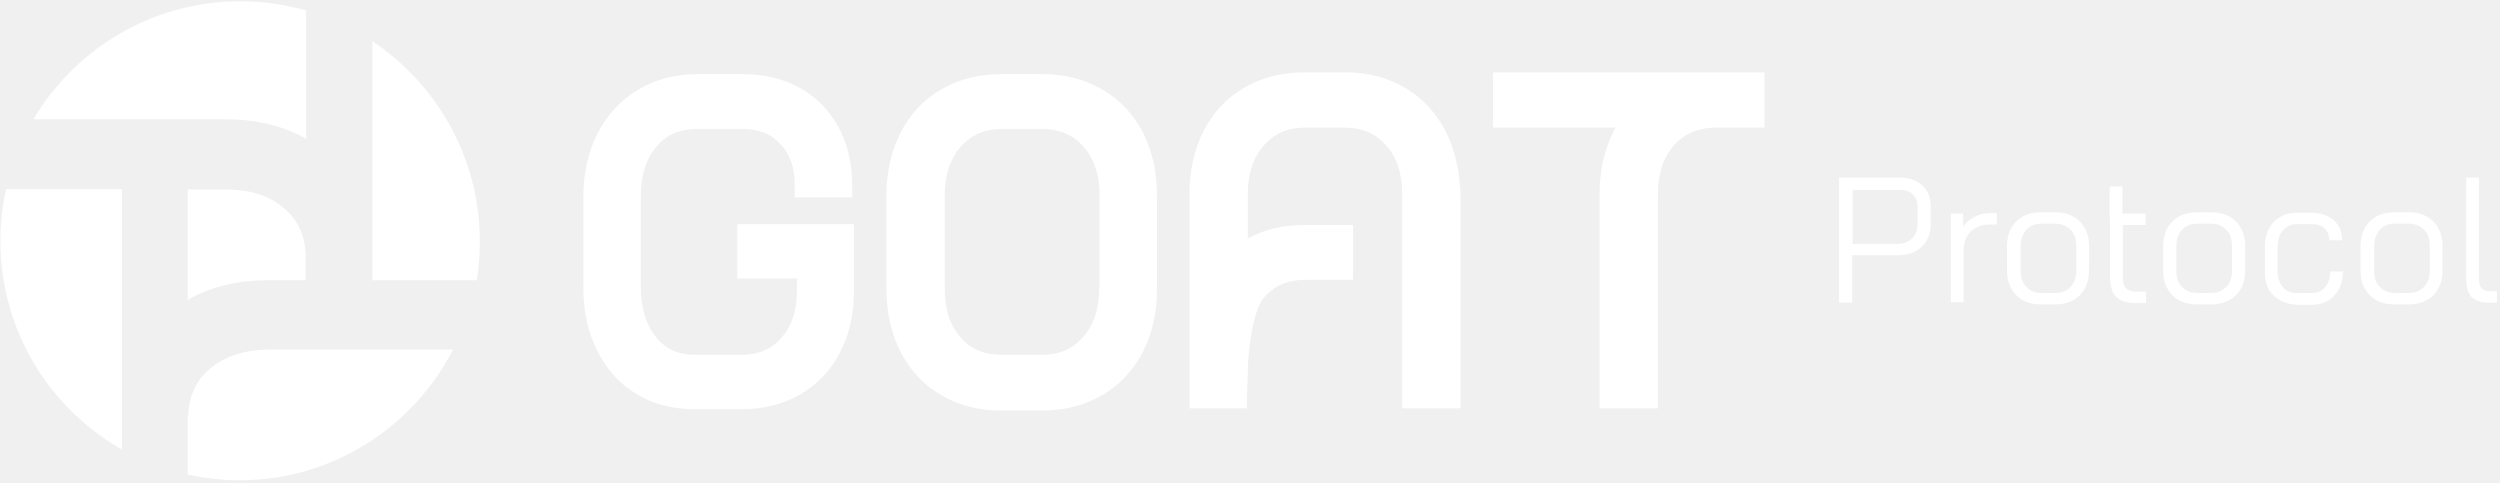
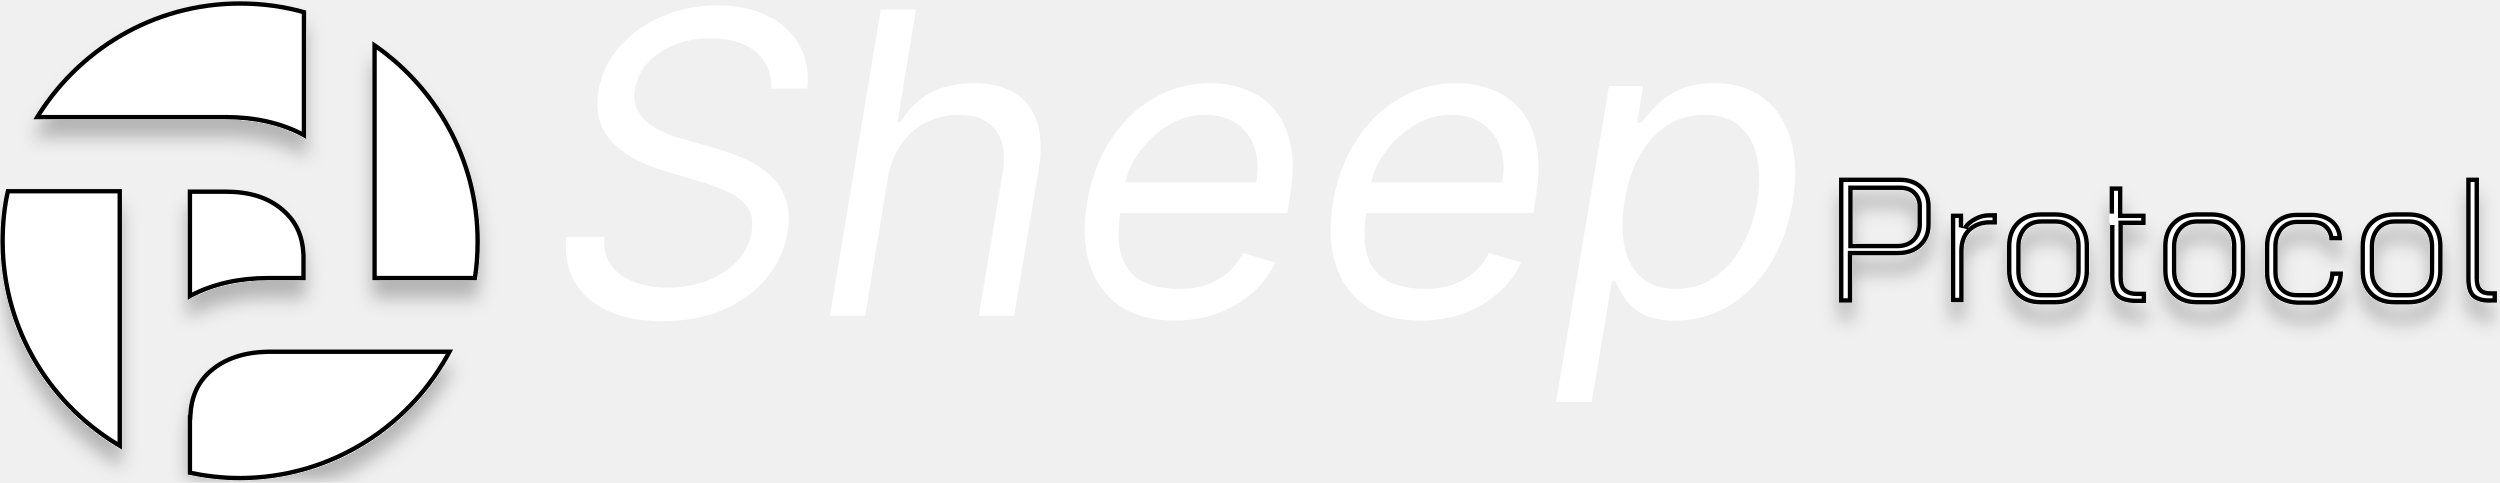
- <svg xmlns="http://www.w3.org/2000/svg" width="570" height="110" fill="none">
-   <path fill="#fff" d="M419.4 40.5h13.8c2.1 0 3.8.6 5.1 1.8 1.3 1.2 1.9 2.8 1.9 4.7v4.2c0 2.1-.7 3.8-2.1 5.1-1.4 1.3-3.2 1.9-5.5 1.9h-10.3V69h-3V40.5h.1zm13.2 15.1c1.4 0 2.5-.4 3.3-1.2.8-.8 1.3-1.9 1.3-3.2V47c0-1.1-.4-2-1.1-2.7-.7-.7-1.7-1-3-1h-10.7v12.3h10.2zm12.1-6.9h2.9v3.1c.5-1 1.4-1.7 2.5-2.3 1.1-.6 2.2-.9 3.4-.9h1.8v2.6h-1.8c-1.7 0-3.1.6-4.2 1.6-1.1 1.1-1.6 2.6-1.6 4.4v11.7h-2.9V48.7h-.1zm15 18.6c-1.4-1.4-2.1-3.3-2.1-5.6v-5.6c0-2.3.7-4.2 2.1-5.6 1.4-1.4 3.3-2.1 5.6-2.1h3.3c2.3 0 4.2.7 5.6 2.1 1.4 1.4 2.1 3.3 2.1 5.6v5.6c0 2.3-.7 4.2-2.1 5.6-1.4 1.4-3.3 2.1-5.6 2.1h-3.3c-2.4 0-4.2-.7-5.6-2.1zm8.9-.5c1.5 0 2.6-.5 3.5-1.4.9-.9 1.3-2.2 1.3-3.7v-5.6c0-1.5-.4-2.8-1.3-3.7-.9-.9-2-1.4-3.4-1.4h-3.3c-1.4 0-2.6.5-3.4 1.4-.8.9-1.3 2.2-1.3 3.7v5.6c0 1.6.4 2.8 1.3 3.7.8.9 2 1.4 3.4 1.4h3.2zM481 48.7v-6.2h2.9v6.2h5.3v2.6H484v11.8c0 1.2.2 2.1.7 2.6.5.5 1.3.8 2.4.8h2.2v2.6h-2.2c-2.1 0-3.7-.5-4.6-1.4-.9-.9-1.4-2.4-1.4-4.6V51.3m14.2 16c-1.4-1.4-2.1-3.3-2.1-5.6v-5.6c0-2.3.7-4.2 2.1-5.6 1.4-1.4 3.3-2.1 5.6-2.1h3.3c2.3 0 4.2.7 5.6 2.1 1.4 1.4 2.1 3.3 2.1 5.6v5.6c0 2.3-.7 4.2-2.1 5.6-1.4 1.4-3.3 2.1-5.6 2.1h-3.3c-2.4 0-4.2-.7-5.6-2.1zm8.8-.5c1.5 0 2.6-.5 3.5-1.4.9-.9 1.3-2.2 1.3-3.7v-5.6c0-1.5-.4-2.8-1.3-3.7-.9-.9-2-1.4-3.4-1.4h-3.3c-1.4 0-2.6.5-3.4 1.4-.8.9-1.3 2.2-1.3 3.7v5.6c0 1.6.4 2.8 1.3 3.7.8.9 2 1.4 3.4 1.4h3.2zm14.3.6c-1.4-1.3-2-3.1-2-5.4v-5.8c0-2.3.7-4.2 2-5.6 1.4-1.4 3.1-2.1 5.3-2.1h3.3c2.1 0 3.8.6 5.1 1.7 1.3 1.2 1.9 2.7 1.9 4.6h-2.9c0-1.1-.4-2-1.1-2.7-.7-.7-1.7-1-3-1h-3.3c-1.3 0-2.4.5-3.2 1.4-.8 1-1.2 2.2-1.2 3.7V62c0 1.4.4 2.6 1.2 3.5.8.9 1.9 1.3 3.2 1.3h3.3c1.3 0 2.3-.4 3.1-1.3.8-.9 1.2-2.1 1.2-3.6h2.9c0 2.3-.7 4.1-2 5.5-1.3 1.4-3 2.1-5.1 2.1h-3.3c-2.2-.1-4-.8-5.4-2.1zm21.9-.1c-1.4-1.4-2.1-3.3-2.1-5.6v-5.6c0-2.3.7-4.2 2.1-5.6 1.4-1.4 3.3-2.1 5.6-2.1h3.3c2.3 0 4.2.7 5.6 2.1 1.4 1.4 2.1 3.3 2.1 5.6v5.6c0 2.3-.7 4.2-2.1 5.6-1.4 1.4-3.3 2.1-5.6 2.1h-3.3c-2.4 0-4.2-.7-5.6-2.1zm8.9-.5c1.5 0 2.6-.5 3.5-1.4.9-.9 1.3-2.2 1.3-3.7v-5.6c0-1.5-.4-2.8-1.3-3.7-.9-.9-2-1.4-3.4-1.4H546c-1.4 0-2.6.5-3.4 1.4-.8.9-1.3 2.2-1.3 3.7v5.6c0 1.6.4 2.8 1.3 3.7.8.9 2 1.4 3.4 1.4h3.2zm14.4 1c-.9-.9-1.3-2.3-1.3-4.3v-23h2.9v23c0 1 .2 1.8.6 2.2.4.5 1.1.7 2.1.7h1.4V69h-1.4c-2 .1-3.4-.4-4.3-1.2zm-395.4-4.3h13.5v2.9c0 4.5-1.2 8-3.6 10.7-2.3 2.6-5.3 3.8-9.1 3.8h-10.6c-3.7 0-6.6-1.3-8.8-4-2.3-2.8-3.5-6.7-3.5-11.5V44.9c0-4.9 1.2-8.7 3.6-11.5 2.3-2.7 5.3-4 9.2-4h10.4c3.6 0 6.5 1.1 8.6 3.4 2.2 2.3 3.3 5.3 3.3 9.2v3h13.1v-3c0-4.8-1.1-9.2-3.1-13-2.1-3.8-5.1-6.9-8.9-9-3.8-2.1-8.1-3.1-12.9-3.1H159c-5.1 0-9.6 1.2-13.6 3.6-3.9 2.4-7.1 5.8-9.2 10-2.1 4.2-3.2 9-3.2 14.4v20.5c0 5.4 1 10.2 3.1 14.4 2.1 4.3 5.1 7.7 9 10 3.8 2.4 8.4 3.5 13.4 3.5H169c5 0 9.6-1.1 13.5-3.4 3.9-2.3 7-5.5 9.1-9.7 2.1-4.1 3.1-8.7 3.1-13.9V51.1h-26.6v12.4h.1zm83.1-43.1c-3.9-2.3-8.5-3.5-13.6-3.5h-9.5c-5.1 0-9.7 1.2-13.6 3.5-4 2.3-7.1 5.6-9.3 9.9-2.1 4.2-3.2 9-3.2 14.4v21.1c0 5.4 1.1 10.2 3.2 14.4 2.2 4.2 5.3 7.6 9.3 9.9 3.9 2.3 8.5 3.5 13.5 3.5h9.6c5.1 0 9.6-1.2 13.6-3.5s7.1-5.7 9.3-9.9c2.1-4.1 3.2-8.9 3.2-14.3V44.6c0-5.4-1.1-10.2-3.2-14.4-2.2-4.2-5.3-7.5-9.3-9.8zm-.7 45.3c0 4.7-1.2 8.4-3.7 11.2-2.4 2.7-5.4 4-9.4 4h-9.2c-3.9 0-7-1.3-9.3-4-2.5-2.8-3.6-6.5-3.6-11.2V44.6c0-4.7 1.2-8.4 3.7-11.2 2.4-2.7 5.4-4 9.4-4h9.1c3.9 0 7 1.3 9.4 4 2.5 2.8 3.7 6.5 3.7 11.2v21.1h-.1zm79-35.8c-2.2-4.2-5.3-7.6-9.3-9.9-3.9-2.3-8.5-3.5-13.6-3.5h-9.4c-5.1 0-9.7 1.2-13.6 3.5-4 2.3-7.1 5.6-9.3 9.9-2.1 4.2-3.2 9-3.2 14.4v48.8h13.1v-2.5l.2-5.8c0-4.7 1.2-14.2 3.7-17 2.4-2.7 5.4-4 9.4-4h10.9V51.3h-11.1c-4.8 0-9.2 1-12.9 3.1V44.3c0-4.7 1.2-8.4 3.7-11.2 2.4-2.7 5.4-4 9.4-4h9c3.9 0 7 1.3 9.4 4 2.5 2.8 3.7 6.5 3.7 11.2v48.8H333V44.3c-.2-5.4-1.3-10.2-3.4-14.4zm10.8-13.4v12.6h28c-.2.3-.4.5-.5.8-2.1 4.2-3.2 9-3.2 14.4v48.8H378V44.3c0-4.7 1.2-8.4 3.7-11.2 2.3-2.6 5.2-3.8 8.8-4h11.8V16.5h-61.9zM108.7 63.9c.5-2.9.7-5.9.7-8.9 0-19-9.8-35.8-24.5-45.6v54.5h23.8zm-61 20.3c-3.1 2.7-4.6 6.2-4.8 10.5h-.1v13.5c3.8.8 7.8 1.3 11.8 1.3 21.2 0 39.6-12.1 48.7-29.8H61.1c-5.6.1-10 1.6-13.4 4.5zm21.1-53.1c.4.2.7.4 1 .6V2.4C65 1 59.9.3 54.7.3c-20 0-37.5 10.8-47.1 26.9h43.9c6.5 0 12.3 1.3 17.3 3.9zm.9 27c-.2-4.4-1.7-7.8-4.8-10.5-3.4-3-7.8-4.4-13.5-4.4h-8.6v25.2c.3-.2.7-.4 1-.6 5-2.6 10.8-3.9 17.3-3.9h8.6v-5.8zm-68.3-15C.5 46.9.1 50.9.1 55c0 20.4 11.2 38.1 27.7 47.5V43.1H1.4z" />
+ <svg xmlns="http://www.w3.org/2000/svg" width="570" height="110" viewBox="0 0 570 110" fill="none">
+   <g clip-path="url(#clip0_1_2)">
+     <g filter="url(#filter0_d_1_2)">
+       <mask id="path-1-inside-1_1_2" fill="white">
+         <path d="M419.4 40.5H433.2C435.3 40.5 437 41.1 438.3 42.3C439.6 43.5 440.2 45.1 440.2 47V51.2C440.2 53.3 439.5 55 438.1 56.3C436.7 57.6 434.9 58.2 432.6 58.2H422.3V69H419.3V40.5H419.4ZM432.6 55.6C434 55.6 435.1 55.2 435.9 54.4C436.7 53.6 437.2 52.5 437.2 51.2V47C437.2 45.9 436.8 45 436.1 44.3C435.4 43.6 434.4 43.3 433.1 43.3H422.4V55.6H432.6ZM444.7 48.7H447.6V51.8C448.1 50.8 449 50.1 450.1 49.5C451.2 48.9 452.3 48.6 453.5 48.6H455.3V51.2H453.5C451.8 51.2 450.4 51.8 449.3 52.8C448.2 53.9 447.7 55.4 447.7 57.2V68.9H444.8V48.7H444.7ZM459.7 67.3C458.3 65.9 457.6 64 457.6 61.7V56.1C457.6 53.8 458.3 51.9 459.7 50.5C461.1 49.1 463 48.4 465.3 48.4H468.6C470.9 48.4 472.8 49.1 474.2 50.5C475.6 51.9 476.3 53.8 476.3 56.1V61.7C476.3 64 475.6 65.9 474.2 67.3C472.8 68.7 470.9 69.4 468.6 69.4H465.3C462.9 69.4 461.1 68.7 459.7 67.3ZM468.6 66.8C470.1 66.8 471.2 66.3 472.1 65.4C473 64.5 473.4 63.2 473.4 61.7V56.1C473.4 54.6 473 53.3 472.1 52.4C471.2 51.5 470.1 51 468.7 51H465.4C464 51 462.8 51.5 462 52.4C461.2 53.3 460.7 54.6 460.7 56.1V61.7C460.7 63.3 461.1 64.5 462 65.4C462.8 66.3 464 66.8 465.4 66.8H468.6ZM481 48.7V42.5H483.9V48.7H489.2V51.3H484V63.1C484 64.3 484.2 65.2 484.7 65.7C485.2 66.2 486 66.5 487.1 66.5H489.3V69.1H487.1C485 69.1 483.4 68.6 482.5 67.7C481.6 66.8 481.1 65.3 481.1 63.1V51.3M495.3 67.3C493.9 65.9 493.2 64 493.2 61.7V56.1C493.2 53.8 493.9 51.9 495.3 50.5C496.7 49.1 498.6 48.4 500.9 48.4H504.2C506.5 48.4 508.4 49.1 509.8 50.5C511.2 51.9 511.9 53.8 511.9 56.1V61.7C511.9 64 511.2 65.9 509.8 67.3C508.4 68.7 506.5 69.4 504.2 69.4H500.9C498.5 69.4 496.7 68.7 495.3 67.3ZM504.1 66.8C505.6 66.8 506.7 66.3 507.6 65.4C508.5 64.5 508.9 63.2 508.9 61.7V56.1C508.9 54.6 508.5 53.3 507.6 52.4C506.7 51.5 505.6 51 504.2 51H500.9C499.5 51 498.3 51.5 497.5 52.4C496.7 53.3 496.2 54.6 496.2 56.1V61.7C496.2 63.3 496.6 64.5 497.5 65.4C498.3 66.3 499.5 66.8 500.9 66.8H504.1ZM518.4 67.4C517 66.1 516.4 64.3 516.4 62V56.2C516.4 53.9 517.1 52 518.4 50.6C519.8 49.2 521.5 48.5 523.7 48.5H527C529.1 48.5 530.8 49.1 532.1 50.2C533.4 51.4 534 52.9 534 54.8H531.1C531.1 53.7 530.7 52.8 530 52.1C529.3 51.4 528.3 51.1 527 51.1H523.7C522.4 51.1 521.3 51.6 520.5 52.5C519.7 53.5 519.3 54.7 519.3 56.2V62C519.3 63.4 519.7 64.6 520.5 65.5C521.3 66.4 522.4 66.8 523.7 66.8H527C528.3 66.8 529.3 66.4 530.1 65.5C530.9 64.6 531.3 63.4 531.3 61.9H534.2C534.2 64.2 533.5 66 532.2 67.4C530.9 68.8 529.2 69.5 527.1 69.5H523.8C521.6 69.4 519.8 68.7 518.4 67.4ZM540.3 67.3C538.9 65.9 538.2 64 538.2 61.7V56.1C538.2 53.8 538.9 51.9 540.3 50.5C541.7 49.1 543.6 48.4 545.9 48.4H549.2C551.5 48.4 553.4 49.1 554.8 50.5C556.2 51.9 556.9 53.8 556.9 56.1V61.7C556.9 64 556.2 65.9 554.8 67.3C553.4 68.7 551.5 69.4 549.2 69.4H545.9C543.5 69.4 541.7 68.7 540.3 67.3ZM549.2 66.8C550.7 66.8 551.8 66.3 552.7 65.4C553.6 64.5 554 63.2 554 61.7V56.1C554 54.6 553.6 53.3 552.7 52.4C551.8 51.5 550.7 51 549.3 51H546C544.6 51 543.4 51.5 542.6 52.4C541.8 53.3 541.3 54.6 541.3 56.1V61.7C541.3 63.3 541.7 64.5 542.6 65.4C543.4 66.3 544.6 66.8 546 66.8H549.2ZM563.6 67.8C562.7 66.9 562.3 65.5 562.3 63.5V40.5H565.2V63.5C565.2 64.5 565.4 65.3 565.8 65.7C566.2 66.2 566.9 66.4 567.9 66.4H569.3V69H567.9C565.9 69.1 564.5 68.6 563.6 67.8ZM108.7 63.9C109.2 61 109.4 58 109.4 55C109.4 36 99.6 19.2 84.9 9.4V63.9H108.7ZM47.7 84.2C44.6 86.9 43.1 90.4 42.9 94.7H42.8V108.2C46.6 109 50.6 109.5 54.6 109.5C75.8 109.5 94.2 97.4 103.3 79.7H61.1C55.5 79.8 51.1 81.3 47.7 84.2ZM68.8 31.1C69.2 31.3 69.5 31.5 69.8 31.7V2.4C65 1 59.9 0.3 54.7 0.3C34.7 0.3 17.2 11.1 7.6 27.2H51.5C58 27.2 63.8 28.5 68.8 31.1ZM69.7 58.1C69.5 53.7 68 50.3 64.9 47.6C61.5 44.6 57.1 43.2 51.4 43.2H42.8V68.4C43.1 68.2 43.5 68 43.8 67.8C48.8 65.2 54.6 63.9 61.1 63.9H69.7V58.1ZM1.4 43.1C0.5 46.9 0.1 50.9 0.1 55C0.1 75.4 11.3 93.1 27.8 102.5V43.1H1.4Z" />
+       </mask>
+       <path d="M419.4 40.5H433.2C435.3 40.5 437 41.1 438.3 42.3C439.6 43.5 440.2 45.1 440.2 47V51.2C440.2 53.3 439.5 55 438.1 56.3C436.7 57.6 434.9 58.2 432.6 58.2H422.3V69H419.3V40.5H419.4ZM432.6 55.6C434 55.6 435.1 55.2 435.9 54.4C436.7 53.6 437.2 52.5 437.2 51.2V47C437.2 45.9 436.8 45 436.1 44.3C435.4 43.6 434.4 43.3 433.1 43.3H422.4V55.6H432.6ZM444.7 48.7H447.6V51.8C448.1 50.8 449 50.1 450.1 49.5C451.2 48.9 452.3 48.6 453.5 48.6H455.3V51.2H453.5C451.8 51.2 450.4 51.8 449.3 52.8C448.2 53.9 447.7 55.4 447.7 57.2V68.9H444.8V48.7H444.7ZM459.7 67.3C458.3 65.9 457.6 64 457.6 61.7V56.1C457.6 53.8 458.3 51.9 459.7 50.5C461.1 49.1 463 48.4 465.3 48.4H468.6C470.9 48.4 472.8 49.1 474.2 50.5C475.6 51.9 476.3 53.8 476.3 56.1V61.7C476.3 64 475.6 65.9 474.2 67.3C472.8 68.7 470.9 69.4 468.6 69.4H465.3C462.9 69.4 461.1 68.7 459.7 67.3ZM468.6 66.8C470.1 66.8 471.2 66.3 472.1 65.4C473 64.5 473.4 63.2 473.4 61.7V56.1C473.4 54.6 473 53.3 472.1 52.4C471.2 51.5 470.1 51 468.7 51H465.4C464 51 462.8 51.5 462 52.4C461.2 53.3 460.7 54.6 460.7 56.1V61.7C460.7 63.3 461.1 64.5 462 65.4C462.8 66.3 464 66.8 465.4 66.8H468.6ZM481 48.7V42.5H483.9V48.7H489.2V51.3H484V63.1C484 64.3 484.2 65.2 484.7 65.7C485.2 66.2 486 66.5 487.1 66.5H489.3V69.1H487.1C485 69.1 483.4 68.6 482.5 67.7C481.6 66.8 481.1 65.3 481.1 63.1V51.3M495.3 67.3C493.9 65.9 493.2 64 493.2 61.7V56.1C493.2 53.8 493.9 51.9 495.3 50.5C496.7 49.1 498.6 48.4 500.9 48.4H504.2C506.5 48.4 508.4 49.1 509.8 50.5C511.2 51.9 511.9 53.8 511.9 56.1V61.7C511.9 64 511.2 65.9 509.8 67.3C508.4 68.7 506.5 69.4 504.2 69.4H500.9C498.5 69.4 496.7 68.7 495.3 67.3ZM504.1 66.8C505.6 66.8 506.7 66.3 507.6 65.4C508.5 64.5 508.9 63.2 508.9 61.7V56.1C508.9 54.6 508.5 53.3 507.6 52.4C506.7 51.5 505.6 51 504.2 51H500.9C499.5 51 498.3 51.5 497.5 52.4C496.7 53.3 496.2 54.6 496.2 56.1V61.7C496.2 63.3 496.6 64.5 497.5 65.4C498.3 66.3 499.5 66.8 500.9 66.8H504.1ZM518.4 67.4C517 66.1 516.4 64.3 516.4 62V56.2C516.4 53.9 517.1 52 518.4 50.6C519.8 49.2 521.5 48.5 523.7 48.5H527C529.1 48.5 530.8 49.1 532.1 50.2C533.4 51.4 534 52.9 534 54.8H531.1C531.1 53.7 530.7 52.8 530 52.1C529.3 51.4 528.3 51.1 527 51.1H523.7C522.4 51.1 521.3 51.6 520.5 52.5C519.7 53.5 519.3 54.7 519.3 56.2V62C519.3 63.4 519.7 64.6 520.5 65.5C521.3 66.4 522.4 66.8 523.7 66.8H527C528.3 66.8 529.3 66.4 530.1 65.5C530.9 64.6 531.3 63.4 531.3 61.9H534.2C534.2 64.2 533.5 66 532.2 67.4C530.9 68.8 529.2 69.5 527.1 69.5H523.8C521.6 69.4 519.8 68.7 518.4 67.4ZM540.3 67.3C538.9 65.9 538.2 64 538.2 61.7V56.1C538.2 53.8 538.9 51.9 540.3 50.5C541.7 49.1 543.6 48.4 545.9 48.4H549.2C551.5 48.4 553.4 49.1 554.8 50.5C556.2 51.9 556.9 53.8 556.9 56.1V61.7C556.9 64 556.2 65.9 554.8 67.3C553.4 68.7 551.5 69.4 549.2 69.4H545.9C543.5 69.4 541.7 68.7 540.3 67.3ZM549.2 66.8C550.7 66.8 551.8 66.3 552.7 65.4C553.6 64.5 554 63.2 554 61.7V56.1C554 54.6 553.6 53.3 552.7 52.4C551.8 51.5 550.7 51 549.3 51H546C544.6 51 543.4 51.5 542.6 52.4C541.8 53.3 541.3 54.6 541.3 56.1V61.7C541.3 63.3 541.7 64.5 542.6 65.4C543.4 66.3 544.6 66.8 546 66.8H549.2ZM563.6 67.8C562.7 66.9 562.3 65.5 562.3 63.5V40.5H565.2V63.5C565.2 64.5 565.4 65.3 565.8 65.7C566.2 66.2 566.9 66.4 567.9 66.4H569.3V69H567.9C565.9 69.1 564.5 68.6 563.6 67.8ZM108.7 63.9C109.2 61 109.4 58 109.4 55C109.4 36 99.6 19.2 84.9 9.4V63.9H108.7ZM47.7 84.2C44.6 86.9 43.1 90.4 42.9 94.7H42.8V108.2C46.6 109 50.6 109.5 54.6 109.5C75.8 109.5 94.2 97.4 103.3 79.7H61.1C55.5 79.8 51.1 81.3 47.7 84.2ZM68.8 31.1C69.2 31.3 69.5 31.5 69.8 31.7V2.4C65 1 59.9 0.3 54.7 0.3C34.7 0.3 17.2 11.1 7.6 27.2H51.5C58 27.2 63.8 28.5 68.8 31.1ZM69.7 58.1C69.5 53.7 68 50.3 64.9 47.6C61.5 44.6 57.1 43.2 51.4 43.2H42.8V68.4C43.1 68.2 43.5 68 43.8 67.8C48.8 65.2 54.6 63.9 61.1 63.9H69.7V58.1ZM1.4 43.1C0.5 46.9 0.1 50.9 0.1 55C0.1 75.4 11.3 93.1 27.8 102.5V43.1H1.4Z" fill="white" />
+       <path d="M422.3 58.2V57.2H421.3V58.2H422.3ZM422.3 69V70H423.3V69H422.3ZM419.3 69H418.3V70H419.3V69ZM419.3 40.5V39.5H418.3V40.5H419.3ZM422.4 43.3V42.3H421.4V43.3H422.4ZM422.4 55.6H421.4V56.6H422.4V55.6ZM447.6 48.7H448.6V47.7H447.6V48.7ZM447.6 51.8H446.6L448.494 52.247L447.6 51.8ZM455.3 48.6H456.3V47.6H455.3V48.6ZM455.3 51.2V52.2H456.3V51.2H455.3ZM449.3 52.8L448.627 52.06L448.61 52.076L448.593 52.093L449.3 52.8ZM447.7 68.9V69.9H448.7V68.9H447.7ZM444.8 68.9H443.8V69.9H444.8V68.9ZM444.8 48.7H445.8V47.7H444.8V48.7ZM462 65.4L462.747 64.736L462.728 64.714L462.707 64.693L462 65.4ZM481 42.5V41.5H480V42.5H481ZM483.9 42.5H484.9V41.5H483.9V42.5ZM483.9 48.7H482.9V49.7H483.9V48.7ZM489.2 48.7H490.2V47.7H489.2V48.7ZM489.2 51.3V52.3H490.2V51.3H489.2ZM484 51.3V50.3H483V51.3H484ZM489.3 66.5H490.3V65.5H489.3V66.5ZM489.3 69.1V70.1H490.3V69.1H489.3ZM497.5 65.4L498.247 64.736L498.228 64.714L498.207 64.693L497.5 65.4ZM518.4 50.6L517.693 49.893L517.68 49.906L517.667 49.92L518.4 50.6ZM532.1 50.2L532.778 49.465L532.762 49.451L532.746 49.437L532.1 50.2ZM534 54.8V55.8H535V54.8H534ZM531.1 54.8H530.1V55.8H531.1V54.8ZM520.5 52.5L519.753 51.836L519.735 51.855L519.719 51.875L520.5 52.5ZM531.3 61.9V60.9H530.3V61.9H531.3ZM534.2 61.9H535.2V60.9H534.2V61.9ZM523.8 69.5L523.755 70.499L523.777 70.5H523.8V69.5ZM542.6 65.4L543.347 64.736L543.328 64.714L543.307 64.693L542.6 65.4ZM563.6 67.8L562.893 68.507L562.914 68.528L562.936 68.547L563.6 67.8ZM562.3 40.5V39.5H561.3V40.5H562.3ZM565.2 40.5H566.2V39.5H565.2V40.5ZM565.8 65.7L566.581 65.075L566.546 65.032L566.507 64.993L565.8 65.7ZM569.3 66.4H570.3V65.4H569.3V66.4ZM569.3 69V70H570.3V69H569.3ZM567.9 69V68H567.875L567.85 68.001L567.9 69ZM108.7 63.9V64.9H109.542L109.685 64.07L108.7 63.9ZM84.9 9.4L85.455 8.568L83.9 7.531V9.4H84.9ZM84.9 63.9H83.9V64.9H84.9V63.9ZM47.7 84.2L47.051 83.439L47.043 83.446L47.7 84.2ZM42.9 94.7V95.7H43.855L43.899 94.746L42.9 94.7ZM42.8 94.7V93.7H41.8V94.7H42.8ZM42.8 108.2H41.8V109.011L42.594 109.179L42.8 108.2ZM103.3 79.7L104.189 80.157L104.939 78.7H103.3V79.7ZM61.1 79.7V78.7H61.091L61.082 78.7L61.1 79.7ZM68.8 31.1L68.339 31.987L68.346 31.991L68.353 31.994L68.8 31.1ZM69.8 31.7L69.245 32.532L70.8 33.569V31.7H69.8ZM69.8 2.4H70.8V1.65L70.08 1.44L69.8 2.4ZM7.6 27.2L6.741 26.688L5.839 28.2H7.6V27.2ZM69.7 58.1H70.7V58.077L70.699 58.055L69.7 58.1ZM64.9 47.6L64.238 48.35L64.243 48.354L64.9 47.6ZM42.8 43.2V42.2H41.8V43.2H42.8ZM42.8 68.4H41.8V70.269L43.355 69.232L42.8 68.4ZM43.8 67.8L43.339 66.913L43.291 66.938L43.245 66.968L43.8 67.8ZM69.7 63.9V64.9H70.7V63.9H69.7ZM1.4 43.1V42.1H0.609L0.427 42.87L1.4 43.1ZM27.8 102.5L27.305 103.369L28.8 104.221V102.5H27.8ZM27.8 43.1H28.8V42.1H27.8V43.1ZM419.4 41.5H433.2V39.5H419.4V41.5ZM433.2 41.5C435.098 41.5 436.54 42.036 437.622 43.035L438.978 41.565C437.46 40.164 435.502 39.5 433.2 39.5V41.5ZM437.622 43.035C438.681 44.012 439.2 45.326 439.2 47H441.2C441.2 44.874 440.519 42.988 438.978 41.565L437.622 43.035ZM439.2 47V51.2H441.2V47H439.2ZM439.2 51.2C439.2 53.053 438.594 54.476 437.42 55.567L438.78 57.033C440.406 55.524 441.2 53.547 441.2 51.2H439.2ZM437.42 55.567C436.248 56.655 434.715 57.2 432.6 57.2V59.2C435.085 59.2 437.152 58.545 438.78 57.033L437.42 55.567ZM432.6 57.2H422.3V59.2H432.6V57.2ZM421.3 58.2V69H423.3V58.2H421.3ZM422.3 68H419.3V70H422.3V68ZM420.3 69V40.5H418.3V69H420.3ZM419.3 41.5H419.4V39.5H419.3V41.5ZM432.6 56.6C434.198 56.6 435.577 56.137 436.607 55.107L435.193 53.693C434.623 54.263 433.802 54.6 432.6 54.6V56.6ZM436.607 55.107C437.591 54.123 438.2 52.771 438.2 51.2H436.2C436.2 52.229 435.809 53.077 435.193 53.693L436.607 55.107ZM438.2 51.2V47H436.2V51.2H438.2ZM438.2 47C438.2 45.632 437.693 44.478 436.807 43.593L435.393 45.007C435.908 45.522 436.2 46.168 436.2 47H438.2ZM436.807 43.593C435.847 42.633 434.541 42.3 433.1 42.3V44.3C434.259 44.3 434.953 44.567 435.393 45.007L436.807 43.593ZM433.1 42.3H422.4V44.3H433.1V42.3ZM421.4 43.3V55.6H423.4V43.3H421.4ZM422.4 56.6H432.6V54.6H422.4V56.6ZM444.7 49.7H447.6V47.7H444.7V49.7ZM446.6 48.7V51.8H448.6V48.7H446.6ZM448.494 52.247C448.859 51.517 449.547 50.941 450.579 50.378L449.621 48.622C448.453 49.259 447.341 50.083 446.706 51.353L448.494 52.247ZM450.579 50.378C451.545 49.851 452.482 49.6 453.5 49.6V47.6C452.118 47.6 450.855 47.949 449.621 48.622L450.579 50.378ZM453.5 49.6H455.3V47.6H453.5V49.6ZM454.3 48.6V51.2H456.3V48.6H454.3ZM455.3 50.2H453.5V52.2H455.3V50.2ZM453.5 50.2C451.544 50.2 449.906 50.898 448.627 52.06L449.973 53.54C450.894 52.702 452.056 52.2 453.5 52.2V50.2ZM448.593 52.093C447.257 53.429 446.7 55.212 446.7 57.2H448.7C448.7 55.587 449.143 54.371 450.007 53.507L448.593 52.093ZM446.7 57.2V68.9H448.7V57.2H446.7ZM447.7 67.9H444.8V69.9H447.7V67.9ZM445.8 68.9V48.7H443.8V68.9H445.8ZM444.8 47.7H444.7V49.7H444.8V47.7ZM460.407 66.593C459.229 65.415 458.6 63.788 458.6 61.7H456.6C456.6 64.212 457.371 66.385 458.993 68.007L460.407 66.593ZM458.6 61.7V56.1H456.6V61.7H458.6ZM458.6 56.1C458.6 54.012 459.229 52.385 460.407 51.207L458.993 49.793C457.371 51.415 456.6 53.588 456.6 56.1H458.6ZM460.407 51.207C461.585 50.029 463.212 49.4 465.3 49.4V47.4C462.788 47.4 460.615 48.171 458.993 49.793L460.407 51.207ZM465.3 49.4H468.6V47.4H465.3V49.4ZM468.6 49.4C470.688 49.4 472.315 50.029 473.493 51.207L474.907 49.793C473.285 48.171 471.112 47.4 468.6 47.4V49.4ZM473.493 51.207C474.671 52.385 475.3 54.012 475.3 56.1H477.3C477.3 53.588 476.529 51.415 474.907 49.793L473.493 51.207ZM475.3 56.1V61.7H477.3V56.1H475.3ZM475.3 61.7C475.3 63.788 474.671 65.415 473.493 66.593L474.907 68.007C476.529 66.385 477.3 64.212 477.3 61.7H475.3ZM473.493 66.593C472.315 67.771 470.688 68.4 468.6 68.4V70.4C471.112 70.4 473.285 69.629 474.907 68.007L473.493 66.593ZM468.6 68.4H465.3V70.4H468.6V68.4ZM465.3 68.4C463.119 68.4 461.589 67.775 460.407 66.593L458.993 68.007C460.611 69.625 462.681 70.4 465.3 70.4V68.4ZM468.6 67.8C470.364 67.8 471.719 67.196 472.807 66.107L471.393 64.693C470.681 65.404 469.836 65.8 468.6 65.8V67.8ZM472.807 66.107C473.956 64.959 474.4 63.364 474.4 61.7H472.4C472.4 63.036 472.044 64.041 471.393 64.693L472.807 66.107ZM474.4 61.7V56.1H472.4V61.7H474.4ZM474.4 56.1C474.4 54.436 473.956 52.842 472.807 51.693L471.393 53.107C472.044 53.758 472.4 54.764 472.4 56.1H474.4ZM472.807 51.693C471.727 50.612 470.375 50 468.7 50V52C469.825 52 470.673 52.388 471.393 53.107L472.807 51.693ZM468.7 50H465.4V52H468.7V50ZM465.4 50C463.76 50 462.271 50.59 461.253 51.736L462.747 53.064C463.329 52.41 464.24 52 465.4 52V50ZM461.253 51.736C460.273 52.837 459.7 54.381 459.7 56.1H461.7C461.7 54.819 462.127 53.763 462.747 53.064L461.253 51.736ZM459.7 56.1V61.7H461.7V56.1H459.7ZM459.7 61.7C459.7 63.474 460.15 64.964 461.293 66.107L462.707 64.693C462.05 64.036 461.7 63.126 461.7 61.7H459.7ZM461.253 66.064C462.271 67.21 463.76 67.8 465.4 67.8V65.8C464.24 65.8 463.329 65.39 462.747 64.736L461.253 66.064ZM465.4 67.8H468.6V65.8H465.4V67.8ZM482 48.7V42.5H480V48.7H482ZM481 43.5H483.9V41.5H481V43.5ZM482.9 42.5V48.7H484.9V42.5H482.9ZM483.9 49.7H489.2V47.7H483.9V49.7ZM488.2 48.7V51.3H490.2V48.7H488.2ZM489.2 50.3H484V52.3H489.2V50.3ZM483 51.3V63.1H485V51.3H483ZM483 63.1C483 64.328 483.186 65.601 483.993 66.407L485.407 64.993C485.214 64.799 485 64.272 485 63.1H483ZM483.993 66.407C484.739 67.153 485.83 67.5 487.1 67.5V65.5C486.17 65.5 485.661 65.247 485.407 64.993L483.993 66.407ZM487.1 67.5H489.3V65.5H487.1V67.5ZM488.3 66.5V69.1H490.3V66.5H488.3ZM489.3 68.1H487.1V70.1H489.3V68.1ZM487.1 68.1C485.112 68.1 483.834 67.619 483.207 66.993L481.793 68.407C482.966 69.581 484.888 70.1 487.1 70.1V68.1ZM483.207 66.993C482.577 66.363 482.1 65.18 482.1 63.1H480.1C480.1 65.42 480.623 67.237 481.793 68.407L483.207 66.993ZM482.1 63.1V51.3H480.1V63.1H482.1ZM496.007 66.593C494.829 65.415 494.2 63.788 494.2 61.7H492.2C492.2 64.212 492.971 66.385 494.593 68.007L496.007 66.593ZM494.2 61.7V56.1H492.2V61.7H494.2ZM494.2 56.1C494.2 54.012 494.829 52.385 496.007 51.207L494.593 49.793C492.971 51.415 492.2 53.588 492.2 56.1H494.2ZM496.007 51.207C497.185 50.029 498.812 49.4 500.9 49.4V47.4C498.388 47.4 496.215 48.171 494.593 49.793L496.007 51.207ZM500.9 49.4H504.2V47.4H500.9V49.4ZM504.2 49.4C506.288 49.4 507.915 50.029 509.093 51.207L510.507 49.793C508.885 48.171 506.712 47.4 504.2 47.4V49.4ZM509.093 51.207C510.271 52.385 510.9 54.012 510.9 56.1H512.9C512.9 53.588 512.129 51.415 510.507 49.793L509.093 51.207ZM510.9 56.1V61.7H512.9V56.1H510.9ZM510.9 61.7C510.9 63.788 510.271 65.415 509.093 66.593L510.507 68.007C512.129 66.385 512.9 64.212 512.9 61.7H510.9ZM509.093 66.593C507.915 67.771 506.288 68.4 504.2 68.4V70.4C506.712 70.4 508.885 69.629 510.507 68.007L509.093 66.593ZM504.2 68.4H500.9V70.4H504.2V68.4ZM500.9 68.4C498.719 68.4 497.189 67.775 496.007 66.593L494.593 68.007C496.211 69.625 498.281 70.4 500.9 70.4V68.4ZM504.1 67.8C505.864 67.8 507.219 67.196 508.307 66.107L506.893 64.693C506.181 65.404 505.336 65.8 504.1 65.8V67.8ZM508.307 66.107C509.456 64.959 509.9 63.364 509.9 61.7H507.9C507.9 63.036 507.544 64.041 506.893 64.693L508.307 66.107ZM509.9 61.7V56.1H507.9V61.7H509.9ZM509.9 56.1C509.9 54.436 509.456 52.842 508.307 51.693L506.893 53.107C507.544 53.758 507.9 54.764 507.9 56.1H509.9ZM508.307 51.693C507.227 50.612 505.875 50 504.2 50V52C505.325 52 506.173 52.388 506.893 53.107L508.307 51.693ZM504.2 50H500.9V52H504.2V50ZM500.9 50C499.26 50 497.771 50.59 496.753 51.736L498.247 53.064C498.829 52.41 499.74 52 500.9 52V50ZM496.753 51.736C495.773 52.837 495.2 54.381 495.2 56.1H497.2C497.2 54.819 497.627 53.763 498.247 53.064L496.753 51.736ZM495.2 56.1V61.7H497.2V56.1H495.2ZM495.2 61.7C495.2 63.474 495.65 64.964 496.793 66.107L498.207 64.693C497.55 64.036 497.2 63.126 497.2 61.7H495.2ZM496.753 66.064C497.771 67.21 499.26 67.8 500.9 67.8V65.8C499.74 65.8 498.829 65.39 498.247 64.736L496.753 66.064ZM500.9 67.8H504.1V65.8H500.9V67.8ZM519.081 66.667C517.948 65.616 517.4 64.123 517.4 62H515.4C515.4 64.477 516.052 66.584 517.72 68.133L519.081 66.667ZM517.4 62V56.2H515.4V62H517.4ZM517.4 56.2C517.4 54.11 518.031 52.467 519.133 51.281L517.667 49.92C516.169 51.533 515.4 53.69 515.4 56.2H517.4ZM519.107 51.307C520.307 50.107 521.747 49.5 523.7 49.5V47.5C521.253 47.5 519.293 48.293 517.693 49.893L519.107 51.307ZM523.7 49.5H527V47.5H523.7V49.5ZM527 49.5C528.9 49.5 530.361 50.038 531.454 50.963L532.746 49.437C531.239 48.162 529.3 47.5 527 47.5V49.5ZM531.422 50.935C532.492 51.923 533 53.144 533 54.8H535C535 52.656 534.308 50.877 532.778 49.465L531.422 50.935ZM534 53.8H531.1V55.8H534V53.8ZM532.1 54.8C532.1 53.432 531.593 52.278 530.707 51.393L529.293 52.807C529.808 53.322 530.1 53.968 530.1 54.8H532.1ZM530.707 51.393C529.747 50.433 528.441 50.1 527 50.1V52.1C528.159 52.1 528.853 52.367 529.293 52.807L530.707 51.393ZM527 50.1H523.7V52.1H527V50.1ZM523.7 50.1C522.123 50.1 520.748 50.716 519.753 51.836L521.247 53.164C521.852 52.484 522.677 52.1 523.7 52.1V50.1ZM519.719 51.875C518.759 53.076 518.3 54.505 518.3 56.2H520.3C520.3 54.895 520.641 53.924 521.281 53.125L519.719 51.875ZM518.3 56.2V62H520.3V56.2H518.3ZM518.3 62C518.3 63.592 518.758 65.046 519.753 66.164L521.247 64.836C520.642 64.154 520.3 63.208 520.3 62H518.3ZM519.753 66.164C520.784 67.325 522.184 67.8 523.7 67.8V65.8C522.616 65.8 521.816 65.475 521.247 64.836L519.753 66.164ZM523.7 67.8H527V65.8H523.7V67.8ZM527 67.8C528.542 67.8 529.83 67.308 530.847 66.164L529.353 64.836C528.77 65.492 528.058 65.8 527 65.8V67.8ZM530.847 66.164C531.847 65.039 532.3 63.582 532.3 61.9H530.3C530.3 63.218 529.953 64.161 529.353 64.836L530.847 66.164ZM531.3 62.9H534.2V60.9H531.3V62.9ZM533.2 61.9C533.2 63.977 532.577 65.525 531.467 66.72L532.933 68.081C534.424 66.475 535.2 64.423 535.2 61.9H533.2ZM531.467 66.72C530.376 67.894 528.953 68.5 527.1 68.5V70.5C529.447 70.5 531.424 69.706 532.933 68.081L531.467 66.72ZM527.1 68.5H523.8V70.5H527.1V68.5ZM523.845 68.501C521.844 68.41 520.281 67.782 519.081 66.667L517.72 68.133C519.319 69.618 521.356 70.39 523.755 70.499L523.845 68.501ZM541.007 66.593C539.829 65.415 539.2 63.788 539.2 61.7H537.2C537.2 64.212 537.971 66.385 539.593 68.007L541.007 66.593ZM539.2 61.7V56.1H537.2V61.7H539.2ZM539.2 56.1C539.2 54.012 539.829 52.385 541.007 51.207L539.593 49.793C537.971 51.415 537.2 53.588 537.2 56.1H539.2ZM541.007 51.207C542.185 50.029 543.812 49.4 545.9 49.4V47.4C543.388 47.4 541.215 48.171 539.593 49.793L541.007 51.207ZM545.9 49.4H549.2V47.4H545.9V49.4ZM549.2 49.4C551.288 49.4 552.915 50.029 554.093 51.207L555.507 49.793C553.885 48.171 551.712 47.4 549.2 47.4V49.4ZM554.093 51.207C555.271 52.385 555.9 54.012 555.9 56.1H557.9C557.9 53.588 557.129 51.415 555.507 49.793L554.093 51.207ZM555.9 56.1V61.7H557.9V56.1H555.9ZM555.9 61.7C555.9 63.788 555.271 65.415 554.093 66.593L555.507 68.007C557.129 66.385 557.9 64.212 557.9 61.7H555.9ZM554.093 66.593C552.915 67.771 551.288 68.4 549.2 68.4V70.4C551.712 70.4 553.885 69.629 555.507 68.007L554.093 66.593ZM549.2 68.4H545.9V70.4H549.2V68.4ZM545.9 68.4C543.719 68.4 542.189 67.775 541.007 66.593L539.593 68.007C541.211 69.625 543.281 70.4 545.9 70.4V68.4ZM549.2 67.8C550.964 67.8 552.319 67.196 553.407 66.107L551.993 64.693C551.281 65.404 550.436 65.8 549.2 65.8V67.8ZM553.407 66.107C554.556 64.959 555 63.364 555 61.7H553C553 63.036 552.644 64.041 551.993 64.693L553.407 66.107ZM555 61.7V56.1H553V61.7H555ZM555 56.1C555 54.436 554.556 52.842 553.407 51.693L551.993 53.107C552.644 53.758 553 54.764 553 56.1H555ZM553.407 51.693C552.327 50.612 550.975 50 549.3 50V52C550.425 52 551.273 52.388 551.993 53.107L553.407 51.693ZM549.3 50H546V52H549.3V50ZM546 50C544.36 50 542.871 50.59 541.853 51.736L543.347 53.064C543.929 52.41 544.84 52 546 52V50ZM541.853 51.736C540.873 52.837 540.3 54.381 540.3 56.1H542.3C542.3 54.819 542.727 53.763 543.347 53.064L541.853 51.736ZM540.3 56.1V61.7H542.3V56.1H540.3ZM540.3 61.7C540.3 63.474 540.75 64.964 541.893 66.107L543.307 64.693C542.65 64.036 542.3 63.126 542.3 61.7H540.3ZM541.853 66.064C542.871 67.21 544.36 67.8 546 67.8V65.8C544.84 65.8 543.929 65.39 543.347 64.736L541.853 66.064ZM546 67.8H549.2V65.8H546V67.8ZM564.307 67.093C563.686 66.472 563.3 65.401 563.3 63.5H561.3C561.3 65.599 561.714 67.328 562.893 68.507L564.307 67.093ZM563.3 63.5V40.5H561.3V63.5H563.3ZM562.3 41.5H565.2V39.5H562.3V41.5ZM564.2 40.5V63.5H566.2V40.5H564.2ZM564.2 63.5C564.2 64.061 564.256 64.602 564.384 65.083C564.509 65.553 564.724 66.038 565.093 66.407L566.507 64.993C566.476 64.962 566.391 64.847 566.316 64.567C566.245 64.298 566.2 63.939 566.2 63.5H564.2ZM565.019 66.325C565.717 67.197 566.827 67.4 567.9 67.4V65.4C566.973 65.4 566.683 65.203 566.581 65.075L565.019 66.325ZM567.9 67.4H569.3V65.4H567.9V67.4ZM568.3 66.4V69H570.3V66.4H568.3ZM569.3 68H567.9V70H569.3V68ZM567.85 68.001C566.038 68.092 564.919 67.635 564.264 67.053L562.936 68.547C564.081 69.565 565.762 70.108 567.95 69.999L567.85 68.001ZM109.685 64.07C110.197 61.102 110.4 58.043 110.4 55H108.4C108.4 57.957 108.203 60.898 107.715 63.73L109.685 64.07ZM110.4 55C110.4 35.649 100.419 18.544 85.455 8.568L84.345 10.232C98.781 19.856 108.4 36.351 108.4 55H110.4ZM83.9 9.4V63.9H85.9V9.4H83.9ZM84.9 64.9H108.7V62.9H84.9V64.9ZM47.043 83.446C43.708 86.351 42.112 90.122 41.901 94.653L43.899 94.746C44.088 90.678 45.492 87.449 48.357 84.954L47.043 83.446ZM42.9 93.7H42.8V95.7H42.9V93.7ZM41.8 94.7V108.2H43.8V94.7H41.8ZM42.594 109.179C46.448 109.99 50.518 110.5 54.6 110.5V108.5C50.682 108.5 46.752 108.01 43.006 107.221L42.594 109.179ZM54.6 110.5C76.191 110.5 94.925 98.176 104.189 80.157L102.411 79.243C93.475 96.624 75.409 108.5 54.6 108.5V110.5ZM103.3 78.7H61.1V80.7H103.3V78.7ZM61.082 78.7C55.305 78.803 50.665 80.357 47.051 83.439L48.349 84.961C51.535 82.243 55.695 80.797 61.118 80.7L61.082 78.7ZM68.353 31.994C68.691 32.164 68.945 32.332 69.245 32.532L70.355 30.868C70.055 30.668 69.709 30.436 69.247 30.206L68.353 31.994ZM70.8 31.7V2.4H68.8V31.7H70.8ZM70.08 1.44C65.184 0.012 59.989 -0.7 54.7 -0.7V1.3C59.811 1.3 64.816 1.988 69.52 3.36L70.08 1.44ZM54.7 -0.7C34.33 -0.7 16.512 10.301 6.741 26.688L8.459 27.712C17.888 11.899 35.07 1.3 54.7 1.3V-0.7ZM7.6 28.2H51.5V26.2H7.6V28.2ZM51.5 28.2C57.865 28.2 63.503 29.473 68.339 31.987L69.261 30.213C64.097 27.527 58.135 26.2 51.5 26.2V28.2ZM70.699 58.055C70.488 53.418 68.889 49.748 65.557 46.846L64.243 48.354C67.111 50.852 68.512 53.982 68.701 58.145L70.699 58.055ZM65.562 46.85C61.931 43.647 57.271 42.2 51.4 42.2V44.2C56.929 44.2 61.069 45.553 64.238 48.35L65.562 46.85ZM51.4 42.2H42.8V44.2H51.4V42.2ZM41.8 43.2V68.4H43.8V43.2H41.8ZM43.355 69.232C43.471 69.155 43.614 69.073 43.796 68.968C43.964 68.873 44.17 68.755 44.355 68.632L43.245 66.968C43.13 67.045 42.986 67.127 42.804 67.232C42.636 67.328 42.429 67.445 42.245 67.568L43.355 69.232ZM44.261 68.687C49.097 66.172 54.734 64.9 61.1 64.9V62.9C54.465 62.9 48.503 64.228 43.339 66.913L44.261 68.687ZM61.1 64.9H69.7V62.9H61.1V64.9ZM70.7 63.9V58.1H68.7V63.9H70.7ZM0.427 42.87C-0.494 46.757 -0.9 50.836 -0.9 55H1.1C1.1 50.964 1.494 47.043 2.373 43.331L0.427 42.87ZM-0.9 55C-0.9 75.777 10.508 93.8 27.305 103.369L28.295 101.631C12.092 92.4 1.1 75.023 1.1 55H-0.9ZM28.8 102.5V43.1H26.8V102.5H28.8ZM27.8 42.1H1.4V44.1H27.8V42.1Z" fill="black" mask="url(#path-1-inside-1_1_2)" />
+     </g>
+     <path d="M175.864 20.182C175.864 16.432 174.625 13.591 172.148 11.659C169.67 9.705 166.318 8.727 162.091 8.727C159 8.727 156.216 9.227 153.739 10.227C151.261 11.227 149.239 12.602 147.67 14.352C146.102 16.102 145.136 18.091 144.773 20.318C144.477 22.182 144.67 23.784 145.352 25.125C146.034 26.443 147 27.546 148.25 28.432C149.523 29.296 150.886 30.011 152.341 30.579C153.795 31.125 155.136 31.568 156.364 31.909L163.182 33.818C164.886 34.295 166.784 34.955 168.875 35.795C170.966 36.636 172.92 37.784 174.739 39.239C176.557 40.67 177.943 42.511 178.898 44.761C179.875 47.011 180.091 49.773 179.545 53.045C178.909 56.818 177.352 60.227 174.875 63.273C172.42 66.318 169.17 68.739 165.125 70.534C161.102 72.329 156.409 73.227 151.045 73.227C146.045 73.227 141.841 72.421 138.432 70.807C135.045 69.193 132.545 66.943 130.932 64.057C129.341 61.17 128.727 57.818 129.091 54H137.818C137.591 56.636 138.114 58.818 139.386 60.545C140.659 62.25 142.432 63.523 144.705 64.364C146.977 65.182 149.5 65.591 152.273 65.591C155.5 65.591 158.477 65.068 161.205 64.023C163.955 62.955 166.227 61.477 168.023 59.591C169.841 57.682 170.955 55.455 171.364 52.909C171.773 50.591 171.455 48.705 170.409 47.25C169.364 45.795 167.852 44.614 165.875 43.705C163.898 42.795 161.727 42 159.364 41.318L151.182 38.864C146 37.295 142.057 35.057 139.352 32.148C136.67 29.239 135.705 25.432 136.455 20.727C137.136 16.818 138.784 13.409 141.398 10.5C144.011 7.568 147.25 5.295 151.114 3.682C154.977 2.045 159.136 1.227 163.591 1.227C168.091 1.227 171.943 2.045 175.148 3.682C178.352 5.295 180.739 7.534 182.307 10.398C183.875 13.239 184.455 16.5 184.045 20.182H175.864ZM202.446 40.5L197.264 72H189.219L200.81 2.182H208.855L204.628 27.818H205.31C206.946 25.091 209.128 22.932 211.855 21.341C214.605 19.75 218.06 18.954 222.219 18.954C225.764 18.954 228.753 19.671 231.185 21.102C233.639 22.511 235.366 24.682 236.366 27.614C237.389 30.523 237.537 34.227 236.81 38.727L231.219 72H223.173L228.628 39.273C229.31 35.114 228.753 31.898 226.957 29.625C225.185 27.329 222.423 26.182 218.673 26.182C216.037 26.182 213.582 26.739 211.31 27.852C209.06 28.966 207.151 30.591 205.582 32.727C204.037 34.864 202.991 37.455 202.446 40.5ZM267.756 73.091C262.733 73.091 258.585 71.977 255.312 69.75C252.04 67.5 249.756 64.364 248.46 60.341C247.165 56.295 246.96 51.591 247.847 46.227C248.733 40.864 250.494 36.136 253.131 32.045C255.767 27.932 259.051 24.727 262.983 22.432C266.915 20.114 271.233 18.954 275.938 18.954C278.665 18.954 281.29 19.409 283.812 20.318C286.335 21.227 288.517 22.704 290.358 24.75C292.199 26.773 293.483 29.454 294.21 32.795C294.938 36.136 294.892 40.25 294.074 45.136L293.528 48.545H253.165L254.256 41.591H286.438C286.96 38.636 286.824 36 286.028 33.682C285.256 31.364 283.903 29.534 281.972 28.193C280.063 26.852 277.642 26.182 274.71 26.182C271.688 26.182 268.869 27 266.256 28.636C263.642 30.25 261.46 32.295 259.71 34.773C257.96 37.227 256.869 39.727 256.438 42.273L255.483 48.273C254.801 52.614 254.903 56.068 255.79 58.636C256.699 61.205 258.278 63.057 260.528 64.193C262.778 65.307 265.597 65.864 268.983 65.864C271.142 65.864 273.131 65.568 274.949 64.977C276.767 64.364 278.392 63.455 279.824 62.25C281.256 61.023 282.46 59.5 283.438 57.682L290.801 59.864C289.551 62.5 287.79 64.818 285.517 66.818C283.267 68.796 280.631 70.341 277.608 71.454C274.608 72.546 271.324 73.091 267.756 73.091ZM323.818 73.091C318.795 73.091 314.648 71.977 311.375 69.75C308.102 67.5 305.818 64.364 304.523 60.341C303.227 56.295 303.023 51.591 303.909 46.227C304.795 40.864 306.557 36.136 309.193 32.045C311.83 27.932 315.114 24.727 319.045 22.432C322.977 20.114 327.295 18.954 332 18.954C334.727 18.954 337.352 19.409 339.875 20.318C342.398 21.227 344.58 22.704 346.42 24.75C348.261 26.773 349.545 29.454 350.273 32.795C351 36.136 350.955 40.25 350.136 45.136L349.591 48.545H309.227L310.318 41.591H342.5C343.023 38.636 342.886 36 342.091 33.682C341.318 31.364 339.966 29.534 338.034 28.193C336.125 26.852 333.705 26.182 330.773 26.182C327.75 26.182 324.932 27 322.318 28.636C319.705 30.25 317.523 32.295 315.773 34.773C314.023 37.227 312.932 39.727 312.5 42.273L311.545 48.273C310.864 52.614 310.966 56.068 311.852 58.636C312.761 61.205 314.341 63.057 316.591 64.193C318.841 65.307 321.659 65.864 325.045 65.864C327.205 65.864 329.193 65.568 331.011 64.977C332.83 64.364 334.455 63.455 335.886 62.25C337.318 61.023 338.523 59.5 339.5 57.682L346.864 59.864C345.614 62.5 343.852 64.818 341.58 66.818C339.33 68.796 336.693 70.341 333.67 71.454C330.67 72.546 327.386 73.091 323.818 73.091ZM354.79 91.636L366.858 19.636H374.631L373.267 27.954H374.222C374.949 27.046 375.949 25.886 377.222 24.477C378.517 23.046 380.256 21.773 382.438 20.659C384.642 19.523 387.449 18.954 390.858 18.954C395.267 18.954 398.96 20.057 401.938 22.261C404.915 24.466 407.017 27.591 408.244 31.636C409.472 35.682 409.631 40.455 408.722 45.955C407.812 51.5 406.074 56.307 403.506 60.375C400.938 64.421 397.801 67.557 394.097 69.784C390.392 71.989 386.358 73.091 381.994 73.091C378.631 73.091 376.028 72.534 374.188 71.421C372.347 70.284 371.006 69 370.165 67.568C369.324 66.114 368.676 64.909 368.222 63.955H367.54L362.903 91.636H354.79ZM370.403 45.818C369.767 49.773 369.767 53.261 370.403 56.284C371.063 59.284 372.369 61.636 374.324 63.341C376.301 65.023 378.903 65.864 382.131 65.864C385.494 65.864 388.438 64.977 390.96 63.205C393.506 61.409 395.597 59 397.233 55.977C398.892 52.932 400.04 49.545 400.676 45.818C401.267 42.136 401.244 38.818 400.608 35.864C399.972 32.886 398.676 30.534 396.722 28.807C394.767 27.057 392.085 26.182 388.676 26.182C385.403 26.182 382.506 27.011 379.983 28.671C377.483 30.307 375.415 32.602 373.778 35.557C372.165 38.489 371.04 41.909 370.403 45.818Z" fill="white" />
+   </g>
+   <defs>
+     <filter id="filter0_d_1_2" x="-3.9" y="0.3" width="577.2" height="117.2" filterUnits="userSpaceOnUse" color-interpolation-filters="sRGB">
+       <feFlood flood-opacity="0" result="BackgroundImageFix" />
+       <feColorMatrix in="SourceAlpha" type="matrix" values="0 0 0 0 0 0 0 0 0 0 0 0 0 0 0 0 0 0 127 0" result="hardAlpha" />
+       <feOffset dy="4" />
+       <feGaussianBlur stdDeviation="2" />
+       <feComposite in2="hardAlpha" operator="out" />
+       <feColorMatrix type="matrix" values="0 0 0 0 0 0 0 0 0 0 0 0 0 0 0 0 0 0 0.25 0" />
+       <feBlend mode="normal" in2="BackgroundImageFix" result="effect1_dropShadow_1_2" />
+       <feBlend mode="normal" in="SourceGraphic" in2="effect1_dropShadow_1_2" result="shape" />
+     </filter>
+     <clipPath id="clip0_1_2">
+       <rect width="570" height="110" fill="white" />
+     </clipPath>
+   </defs>
</svg>
